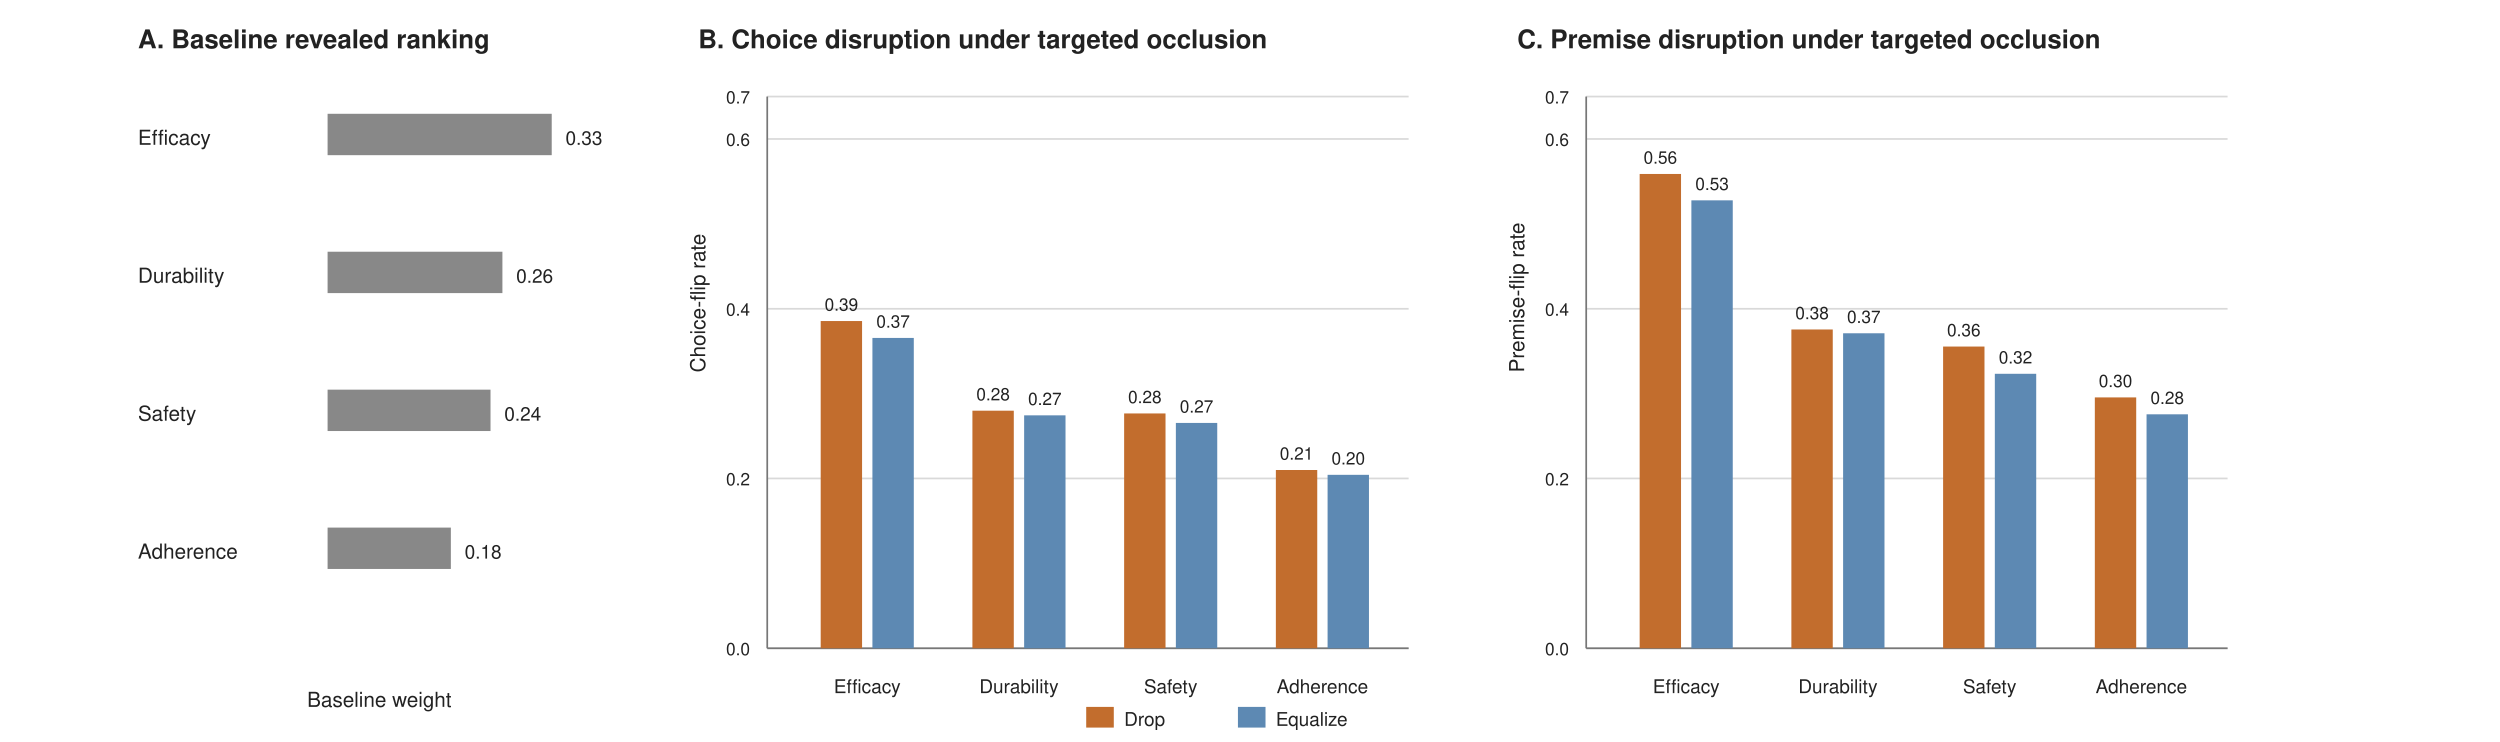
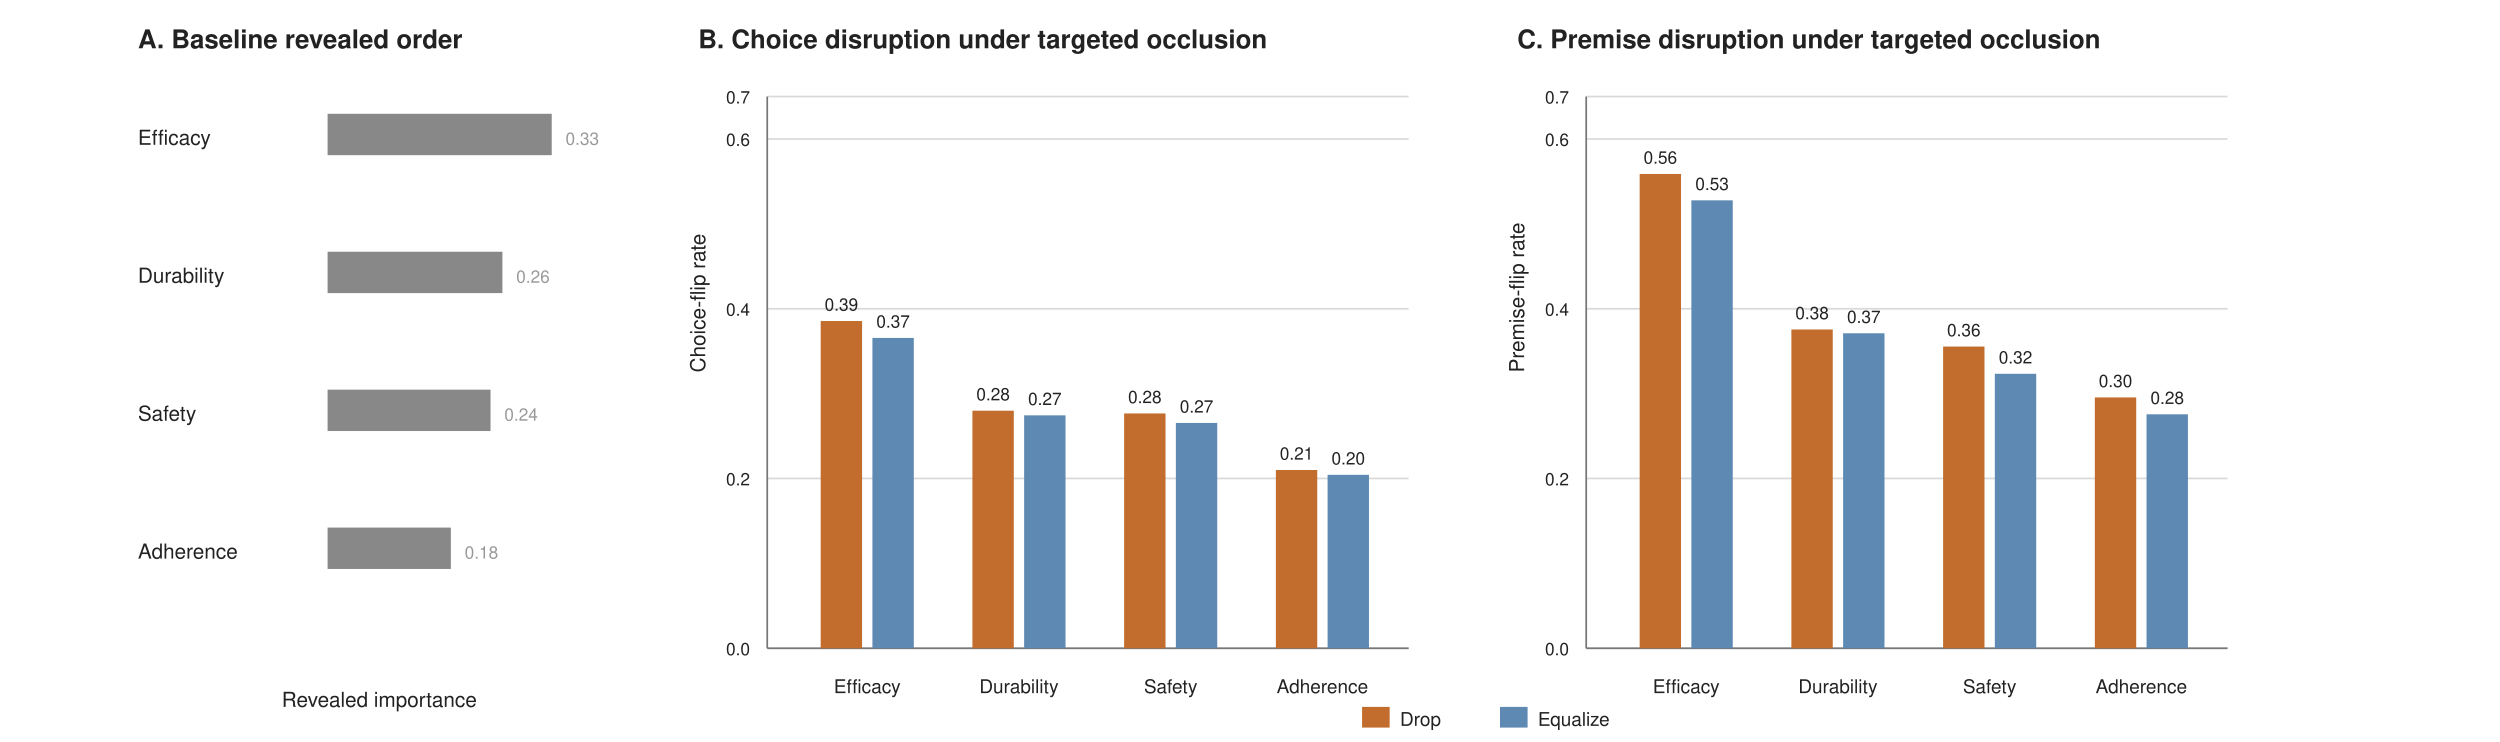
<svg xmlns="http://www.w3.org/2000/svg" width="1450" height="430" viewBox="0 0 1450 430">
-   <text x="80.0" y="28.0" font-size="15" text-anchor="start" font-family="Helvetica, Arial, sans-serif" font-weight="bold" fill="#222222">A. Baseline revealed ranking</text>
+   <text x="80.0" y="28.0" font-size="15" text-anchor="start" font-family="Helvetica, Arial, sans-serif" font-weight="bold" fill="#222222">A. Baseline revealed order</text>
  <text x="80.0" y="84.0" font-size="12" text-anchor="start" font-family="Helvetica, Arial, sans-serif" font-weight="normal" fill="#222222">Efficacy</text>
  <rect x="190.0" y="66.0" width="130.0" height="24.0" fill="#888888" stroke="none" />
-   <text x="328.0" y="84.0" font-size="11" text-anchor="start" font-family="Helvetica, Arial, sans-serif" font-weight="normal" fill="#222222">0.33</text>
+   <text x="328.0" y="84.0" font-size="10" text-anchor="start" font-family="Helvetica, Arial, sans-serif" font-weight="normal" fill="#999999">0.33</text>
  <text x="80.0" y="164.0" font-size="12" text-anchor="start" font-family="Helvetica, Arial, sans-serif" font-weight="normal" fill="#222222">Durability</text>
  <rect x="190.0" y="146.0" width="101.4" height="24.0" fill="#888888" stroke="none" />
-   <text x="299.4" y="164.0" font-size="11" text-anchor="start" font-family="Helvetica, Arial, sans-serif" font-weight="normal" fill="#222222">0.26</text>
+   <text x="299.4" y="164.0" font-size="10" text-anchor="start" font-family="Helvetica, Arial, sans-serif" font-weight="normal" fill="#999999">0.26</text>
  <text x="80.0" y="244.0" font-size="12" text-anchor="start" font-family="Helvetica, Arial, sans-serif" font-weight="normal" fill="#222222">Safety</text>
  <rect x="190.0" y="226.0" width="94.5" height="24.0" fill="#888888" stroke="none" />
-   <text x="292.5" y="244.0" font-size="11" text-anchor="start" font-family="Helvetica, Arial, sans-serif" font-weight="normal" fill="#222222">0.24</text>
+   <text x="292.5" y="244.0" font-size="10" text-anchor="start" font-family="Helvetica, Arial, sans-serif" font-weight="normal" fill="#999999">0.24</text>
  <text x="80.0" y="324.0" font-size="12" text-anchor="start" font-family="Helvetica, Arial, sans-serif" font-weight="normal" fill="#222222">Adherence</text>
  <rect x="190.0" y="306.0" width="71.5" height="24.0" fill="#888888" stroke="none" />
-   <text x="269.5" y="324.0" font-size="11" text-anchor="start" font-family="Helvetica, Arial, sans-serif" font-weight="normal" fill="#222222">0.18</text>
-   <text x="220.0" y="410.0" font-size="12" text-anchor="middle" font-family="Helvetica, Arial, sans-serif" font-weight="normal" fill="#222222">Baseline weight</text>
+   <text x="269.5" y="324.0" font-size="10" text-anchor="start" font-family="Helvetica, Arial, sans-serif" font-weight="normal" fill="#999999">0.18</text>
+   <text x="220.0" y="410.0" font-size="12" text-anchor="middle" font-family="Helvetica, Arial, sans-serif" font-weight="normal" fill="#222222">Revealed importance</text>
  <text x="405.0" y="28.0" font-size="15" text-anchor="start" font-family="Helvetica, Arial, sans-serif" font-weight="bold" fill="#222222">B. Choice disruption under targeted occlusion</text>
  <line x1="445.0" y1="376.0" x2="817.0" y2="376.0" stroke="#d9d9d9" stroke-width="1.0" />
  <text x="435.0" y="380.0" font-size="10" text-anchor="end" font-family="Helvetica, Arial, sans-serif" font-weight="normal" fill="#222222">0.0</text>
  <line x1="445.0" y1="277.5" x2="817.0" y2="277.5" stroke="#d9d9d9" stroke-width="1.0" />
  <text x="435.0" y="281.5" font-size="10" text-anchor="end" font-family="Helvetica, Arial, sans-serif" font-weight="normal" fill="#222222">0.2</text>
  <line x1="445.0" y1="179.1" x2="817.0" y2="179.1" stroke="#d9d9d9" stroke-width="1.0" />
  <text x="435.0" y="183.1" font-size="10" text-anchor="end" font-family="Helvetica, Arial, sans-serif" font-weight="normal" fill="#222222">0.4</text>
  <line x1="445.0" y1="80.6" x2="817.0" y2="80.6" stroke="#d9d9d9" stroke-width="1.0" />
  <text x="435.0" y="84.6" font-size="10" text-anchor="end" font-family="Helvetica, Arial, sans-serif" font-weight="normal" fill="#222222">0.6</text>
  <line x1="445.0" y1="56.0" x2="817.0" y2="56.0" stroke="#d9d9d9" stroke-width="1.0" />
  <text x="435.0" y="60.0" font-size="10" text-anchor="end" font-family="Helvetica, Arial, sans-serif" font-weight="normal" fill="#222222">0.7</text>
  <line x1="445.0" y1="56.0" x2="445.0" y2="376.0" stroke="#777777" stroke-width="1.0" />
  <line x1="445.0" y1="376.0" x2="817.0" y2="376.0" stroke="#777777" stroke-width="1.0" />
  <text x="409.0" y="216.0" font-size="12" font-family="Helvetica, Arial, sans-serif" fill="#222222" transform="rotate(-90 409.0,216.0)">Choice-flip rate</text>
  <rect x="476.0" y="186.2" width="24.0" height="189.8" fill="#c26d2d" stroke="none" />
  <rect x="506.0" y="196.0" width="24.0" height="180.0" fill="#5d89b3" stroke="none" />
  <text x="488.0" y="180.2" font-size="10" text-anchor="middle" font-family="Helvetica, Arial, sans-serif" font-weight="normal" fill="#222222">0.39</text>
  <text x="518.0" y="190.0" font-size="10" text-anchor="middle" font-family="Helvetica, Arial, sans-serif" font-weight="normal" fill="#222222">0.37</text>
  <text x="503.0" y="402.0" font-size="11" text-anchor="middle" font-family="Helvetica, Arial, sans-serif" font-weight="normal" fill="#222222">Efficacy</text>
  <rect x="564.0" y="238.2" width="24.0" height="137.8" fill="#c26d2d" stroke="none" />
  <rect x="594.0" y="240.9" width="24.0" height="135.1" fill="#5d89b3" stroke="none" />
  <text x="576.0" y="232.2" font-size="10" text-anchor="middle" font-family="Helvetica, Arial, sans-serif" font-weight="normal" fill="#222222">0.28</text>
  <text x="606.0" y="234.9" font-size="10" text-anchor="middle" font-family="Helvetica, Arial, sans-serif" font-weight="normal" fill="#222222">0.27</text>
  <text x="591.0" y="402.0" font-size="11" text-anchor="middle" font-family="Helvetica, Arial, sans-serif" font-weight="normal" fill="#222222">Durability</text>
  <rect x="652.0" y="239.8" width="24.0" height="136.2" fill="#c26d2d" stroke="none" />
  <rect x="682.0" y="245.3" width="24.0" height="130.7" fill="#5d89b3" stroke="none" />
  <text x="664.0" y="233.8" font-size="10" text-anchor="middle" font-family="Helvetica, Arial, sans-serif" font-weight="normal" fill="#222222">0.28</text>
  <text x="694.0" y="239.3" font-size="10" text-anchor="middle" font-family="Helvetica, Arial, sans-serif" font-weight="normal" fill="#222222">0.27</text>
  <text x="679.0" y="402.0" font-size="11" text-anchor="middle" font-family="Helvetica, Arial, sans-serif" font-weight="normal" fill="#222222">Safety</text>
  <rect x="740.0" y="272.6" width="24.0" height="103.4" fill="#c26d2d" stroke="none" />
  <rect x="770.0" y="275.4" width="24.0" height="100.6" fill="#5d89b3" stroke="none" />
  <text x="752.0" y="266.6" font-size="10" text-anchor="middle" font-family="Helvetica, Arial, sans-serif" font-weight="normal" fill="#222222">0.21</text>
  <text x="782.0" y="269.4" font-size="10" text-anchor="middle" font-family="Helvetica, Arial, sans-serif" font-weight="normal" fill="#222222">0.20</text>
  <text x="767.0" y="402.0" font-size="11" text-anchor="middle" font-family="Helvetica, Arial, sans-serif" font-weight="normal" fill="#222222">Adherence</text>
  <text x="880.0" y="28.0" font-size="15" text-anchor="start" font-family="Helvetica, Arial, sans-serif" font-weight="bold" fill="#222222">C. Premise disruption under targeted occlusion</text>
  <line x1="920.0" y1="376.0" x2="1292.0" y2="376.0" stroke="#d9d9d9" stroke-width="1.0" />
  <text x="910.0" y="380.0" font-size="10" text-anchor="end" font-family="Helvetica, Arial, sans-serif" font-weight="normal" fill="#222222">0.0</text>
  <line x1="920.0" y1="277.5" x2="1292.0" y2="277.5" stroke="#d9d9d9" stroke-width="1.0" />
  <text x="910.0" y="281.5" font-size="10" text-anchor="end" font-family="Helvetica, Arial, sans-serif" font-weight="normal" fill="#222222">0.2</text>
  <line x1="920.0" y1="179.1" x2="1292.0" y2="179.1" stroke="#d9d9d9" stroke-width="1.0" />
  <text x="910.0" y="183.1" font-size="10" text-anchor="end" font-family="Helvetica, Arial, sans-serif" font-weight="normal" fill="#222222">0.4</text>
  <line x1="920.0" y1="80.6" x2="1292.0" y2="80.6" stroke="#d9d9d9" stroke-width="1.0" />
  <text x="910.0" y="84.6" font-size="10" text-anchor="end" font-family="Helvetica, Arial, sans-serif" font-weight="normal" fill="#222222">0.6</text>
  <line x1="920.0" y1="56.0" x2="1292.0" y2="56.0" stroke="#d9d9d9" stroke-width="1.0" />
  <text x="910.0" y="60.0" font-size="10" text-anchor="end" font-family="Helvetica, Arial, sans-serif" font-weight="normal" fill="#222222">0.7</text>
  <line x1="920.0" y1="56.0" x2="920.0" y2="376.0" stroke="#777777" stroke-width="1.0" />
  <line x1="920.0" y1="376.0" x2="1292.0" y2="376.0" stroke="#777777" stroke-width="1.0" />
  <text x="884.0" y="216.0" font-size="12" font-family="Helvetica, Arial, sans-serif" fill="#222222" transform="rotate(-90 884.0,216.0)">Premise-flip rate</text>
  <rect x="951.0" y="100.9" width="24.0" height="275.1" fill="#c26d2d" stroke="none" />
  <rect x="981.0" y="116.2" width="24.0" height="259.8" fill="#5d89b3" stroke="none" />
  <text x="963.0" y="94.9" font-size="10" text-anchor="middle" font-family="Helvetica, Arial, sans-serif" font-weight="normal" fill="#222222">0.56</text>
  <text x="993.0" y="110.2" font-size="10" text-anchor="middle" font-family="Helvetica, Arial, sans-serif" font-weight="normal" fill="#222222">0.53</text>
  <text x="978.0" y="402.0" font-size="11" text-anchor="middle" font-family="Helvetica, Arial, sans-serif" font-weight="normal" fill="#222222">Efficacy</text>
  <rect x="1039.0" y="191.1" width="24.0" height="184.9" fill="#c26d2d" stroke="none" />
  <rect x="1069.0" y="193.3" width="24.0" height="182.7" fill="#5d89b3" stroke="none" />
  <text x="1051.0" y="185.1" font-size="10" text-anchor="middle" font-family="Helvetica, Arial, sans-serif" font-weight="normal" fill="#222222">0.38</text>
  <text x="1081.0" y="187.3" font-size="10" text-anchor="middle" font-family="Helvetica, Arial, sans-serif" font-weight="normal" fill="#222222">0.37</text>
  <text x="1066.0" y="402.0" font-size="11" text-anchor="middle" font-family="Helvetica, Arial, sans-serif" font-weight="normal" fill="#222222">Durability</text>
  <rect x="1127.0" y="201.0" width="24.0" height="175.0" fill="#c26d2d" stroke="none" />
  <rect x="1157.0" y="216.8" width="24.0" height="159.2" fill="#5d89b3" stroke="none" />
  <text x="1139.0" y="195.0" font-size="10" text-anchor="middle" font-family="Helvetica, Arial, sans-serif" font-weight="normal" fill="#222222">0.36</text>
  <text x="1169.0" y="210.8" font-size="10" text-anchor="middle" font-family="Helvetica, Arial, sans-serif" font-weight="normal" fill="#222222">0.32</text>
  <text x="1154.0" y="402.0" font-size="11" text-anchor="middle" font-family="Helvetica, Arial, sans-serif" font-weight="normal" fill="#222222">Safety</text>
  <rect x="1215.0" y="230.5" width="24.0" height="145.5" fill="#c26d2d" stroke="none" />
  <rect x="1245.0" y="240.3" width="24.0" height="135.7" fill="#5d89b3" stroke="none" />
  <text x="1227.0" y="224.5" font-size="10" text-anchor="middle" font-family="Helvetica, Arial, sans-serif" font-weight="normal" fill="#222222">0.30</text>
  <text x="1257.0" y="234.3" font-size="10" text-anchor="middle" font-family="Helvetica, Arial, sans-serif" font-weight="normal" fill="#222222">0.28</text>
  <text x="1242.0" y="402.0" font-size="11" text-anchor="middle" font-family="Helvetica, Arial, sans-serif" font-weight="normal" fill="#222222">Adherence</text>
-   <rect x="630.0" y="410.0" width="16.0" height="12.0" fill="#c26d2d" stroke="none" />
-   <text x="652.0" y="421.0" font-size="11" text-anchor="start" font-family="Helvetica, Arial, sans-serif" font-weight="normal" fill="#222222">Drop</text>
-   <rect x="718.0" y="410.0" width="16.0" height="12.0" fill="#5d89b3" stroke="none" />
-   <text x="740.0" y="421.0" font-size="11" text-anchor="start" font-family="Helvetica, Arial, sans-serif" font-weight="normal" fill="#222222">Equalize</text>
+   <rect x="790.0" y="410.0" width="16.0" height="12.0" fill="#c26d2d" stroke="none" />
+   <text x="812.0" y="421.0" font-size="11" text-anchor="start" font-family="Helvetica, Arial, sans-serif" font-weight="normal" fill="#222222">Drop</text>
+   <rect x="870.0" y="410.0" width="16.0" height="12.0" fill="#5d89b3" stroke="none" />
+   <text x="892.0" y="421.0" font-size="11" text-anchor="start" font-family="Helvetica, Arial, sans-serif" font-weight="normal" fill="#222222">Equalize</text>
</svg>
